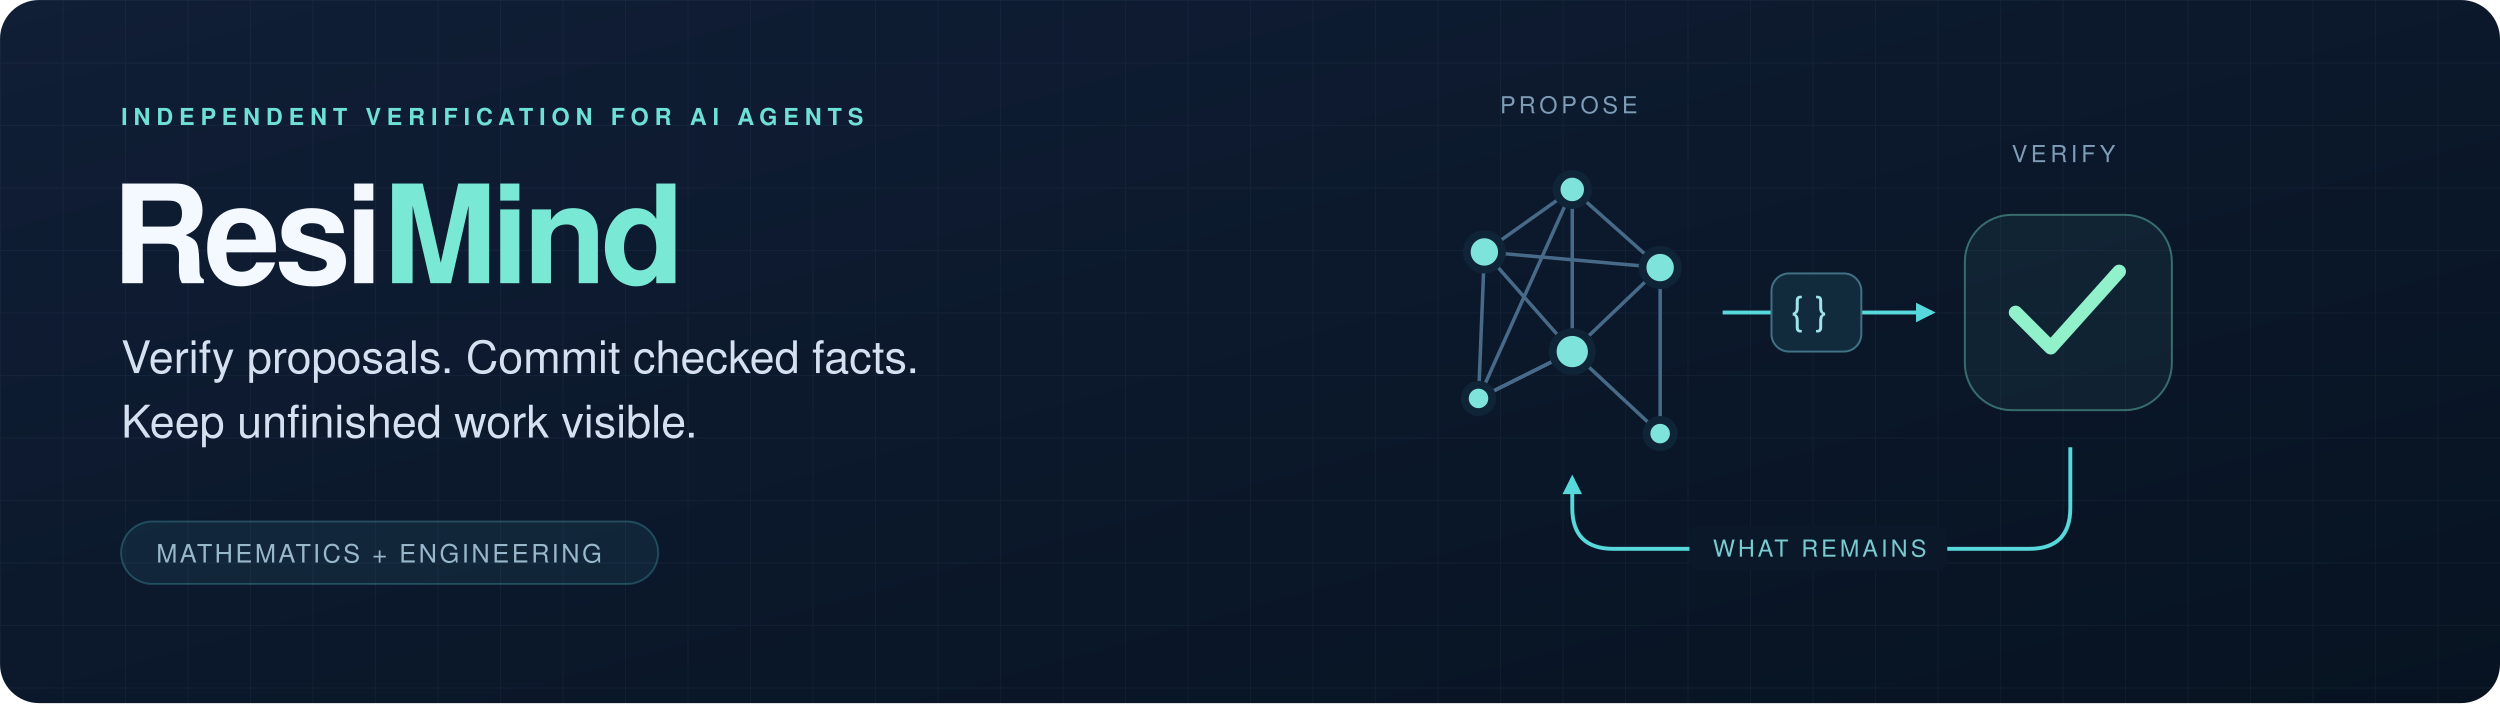
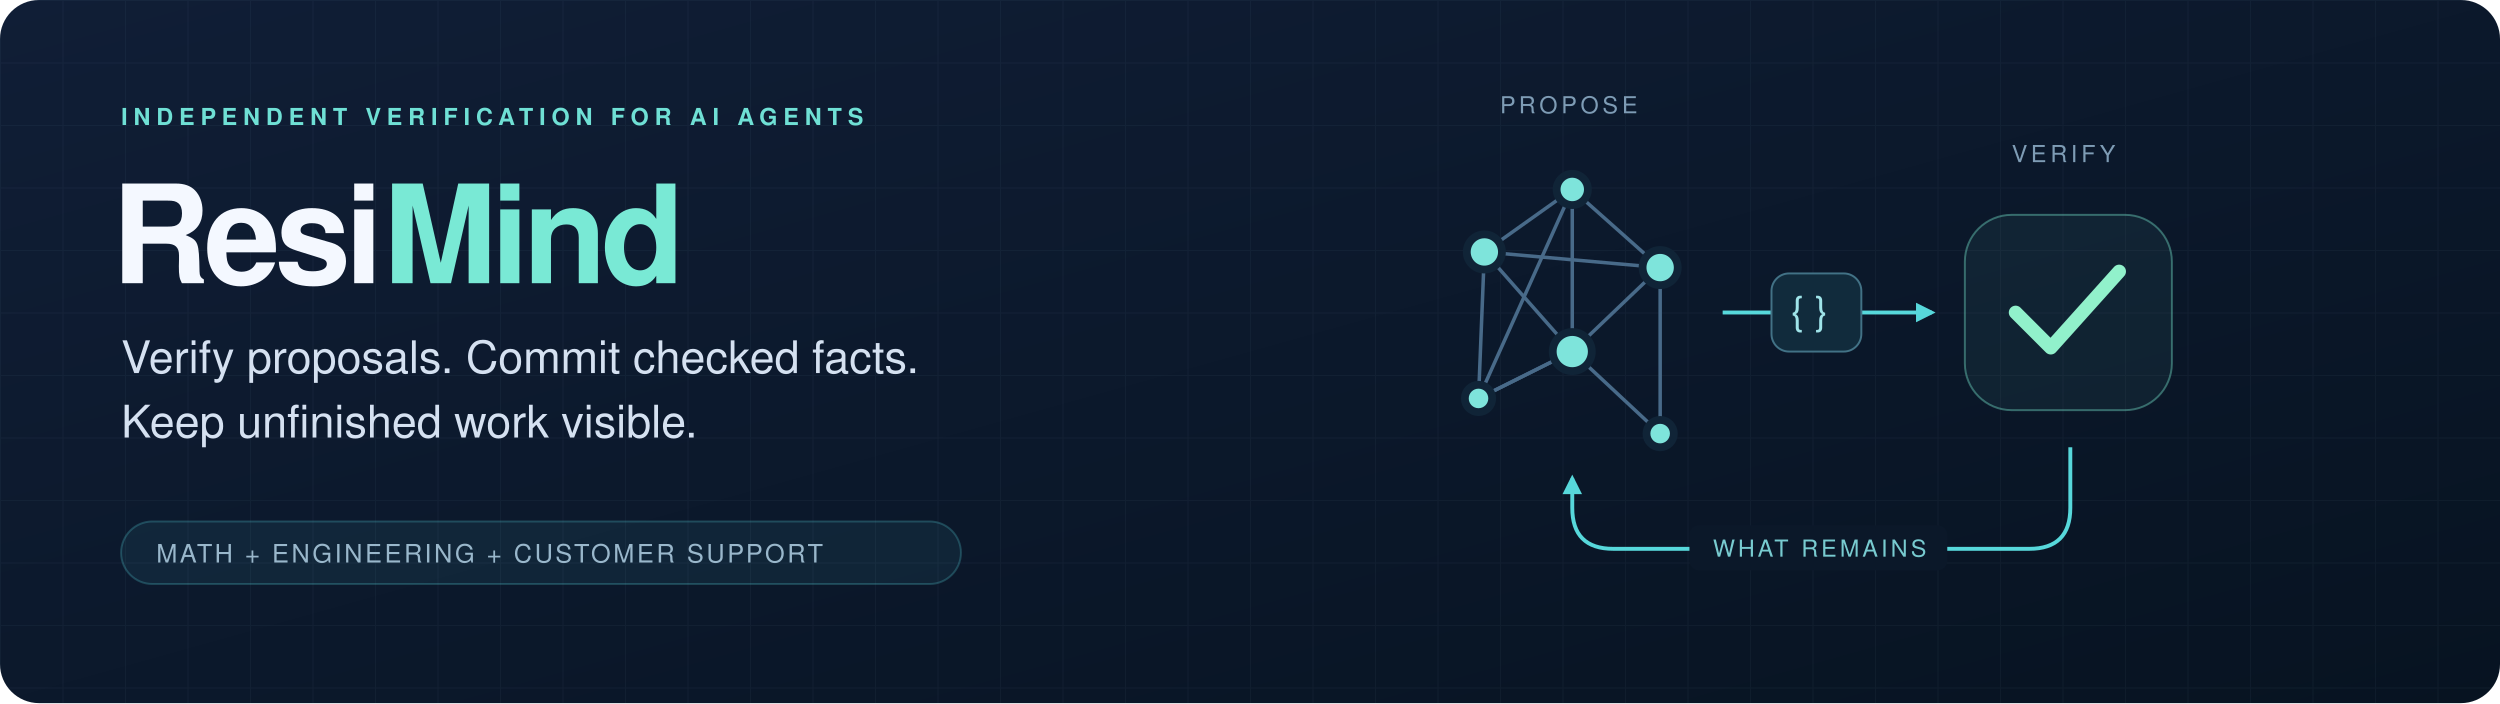
<svg xmlns="http://www.w3.org/2000/svg" width="1280" height="360" viewBox="0 0 1280 360" role="img" aria-labelledby="title desc">
  <defs>
    <linearGradient id="bg" x1="0" y1="0" x2="1" y2="1">
      <stop stop-color="#101e36" />
      <stop offset="1" stop-color="#071321" />
    </linearGradient>
    <linearGradient id="accent" x1="0" y1="0" x2="1" y2="0">
      <stop stop-color="#59dbe4" />
      <stop offset="1" stop-color="#9cf4cb" />
    </linearGradient>
    <pattern id="grid" width="32" height="32" patternUnits="userSpaceOnUse">
      <path d="M32 0H0V32" fill="none" stroke="#a7c9e4" stroke-opacity=".045" />
    </pattern>
    <marker id="arrow" viewBox="0 0 10 10" refX="8" refY="5" markerWidth="5" markerHeight="5" orient="auto-start-reverse">
      <path d="m0 0 10 5-10 5Z" fill="#57d8db" />
    </marker>
  </defs>
  <rect width="1280" height="360" rx="20" fill="url(#bg)" />
  <rect width="1280" height="360" rx="20" fill="url(#grid)" />
  <path d="M0 359H1280" stroke="url(#accent)" stroke-opacity=".7" />
  <g font-family="-apple-system, BlinkMacSystemFont, Segoe UI, Helvetica, Arial, sans-serif">
    <text x="62" y="64" font-size="12" font-weight="600" letter-spacing="3" fill="#6fe0d5">INDEPENDENT VERIFICATION FOR AI AGENTS</text>
    <text x="57" y="145" font-size="70" font-weight="750" letter-spacing="-3" fill="#f4f8ff">Resi<tspan fill="#79e9d5">Mind</tspan>
    </text>
    <text x="62" y="191" font-size="23" fill="#d5e1f1">Verify proposals. Commit checked facts.</text>
    <text x="62" y="224" font-size="23" fill="#d5e1f1">Keep unfinished work visible.</text>
-     <rect x="62" y="267" width="275" height="32" rx="16" fill="#59dbe4" fill-opacity=".07" stroke="#59dbe4" stroke-opacity=".24" />
-     <text x="80" y="288" font-size="13" letter-spacing="1.3" fill="#99b7cb">MATHEMATICS + ENGINEERING</text>
+     <rect x="62" y="267" width="430" height="32" rx="16" fill="#59dbe4" fill-opacity=".07" stroke="#59dbe4" stroke-opacity=".24" />
+     <text x="80" y="288" font-size="13" letter-spacing="1.3" fill="#99b7cb">MATH + ENGINEERING + CUSTOMER SUPPORT</text>
    <g stroke="#486a89" stroke-width="1.8" fill="none">
      <path d="M760 129 805 97 850 137 805 180 760 129 757 204 805 180 850 222 850 137 805 97 757 204" />
      <path d="M805 97V180M760 129 850 137M805 180 757 204" />
    </g>
    <g fill="#7ee4db" stroke="#102437" stroke-width="4">
      <circle cx="805" cy="97" r="8" />
      <circle cx="760" cy="129" r="9" />
      <circle cx="850" cy="137" r="9" />
      <circle cx="805" cy="180" r="10" />
      <circle cx="757" cy="204" r="7" />
      <circle cx="850" cy="222" r="7" />
    </g>
    <path d="M882 160H989" fill="none" stroke="#57d8db" stroke-width="2" marker-end="url(#arrow)" />
    <rect x="907" y="140" width="46" height="40" rx="9" fill="#112b3c" stroke="#427286" />
    <text x="917" y="166" font-size="20" fill="#9fe4e9">{ }</text>
    <rect x="1006" y="110" width="106" height="100" rx="24" fill="#76e7ce" fill-opacity=".06" stroke="#76e7ce" stroke-opacity=".4" />
    <path d="m1032 160 18 18 35-39" fill="none" stroke="#91f1cb" stroke-width="7" stroke-linecap="round" stroke-linejoin="round" />
    <path d="M1060 229V260Q1060 281 1039 281H826Q805 281 805 260V245" fill="none" stroke="#57d8db" stroke-width="2" marker-end="url(#arrow)" />
    <text x="768" y="58" font-size="12" letter-spacing="2" fill="#7e9cb5">PROPOSE</text>
    <text x="1030" y="83" font-size="12" letter-spacing="2" fill="#7e9cb5">VERIFY</text>
    <rect x="865" y="269" width="132" height="23" rx="5" fill="#0b1829" />
    <text x="877" y="285" font-size="12" letter-spacing="1.6" fill="#78cbd0">WHAT REMAINS</text>
  </g>
</svg>
